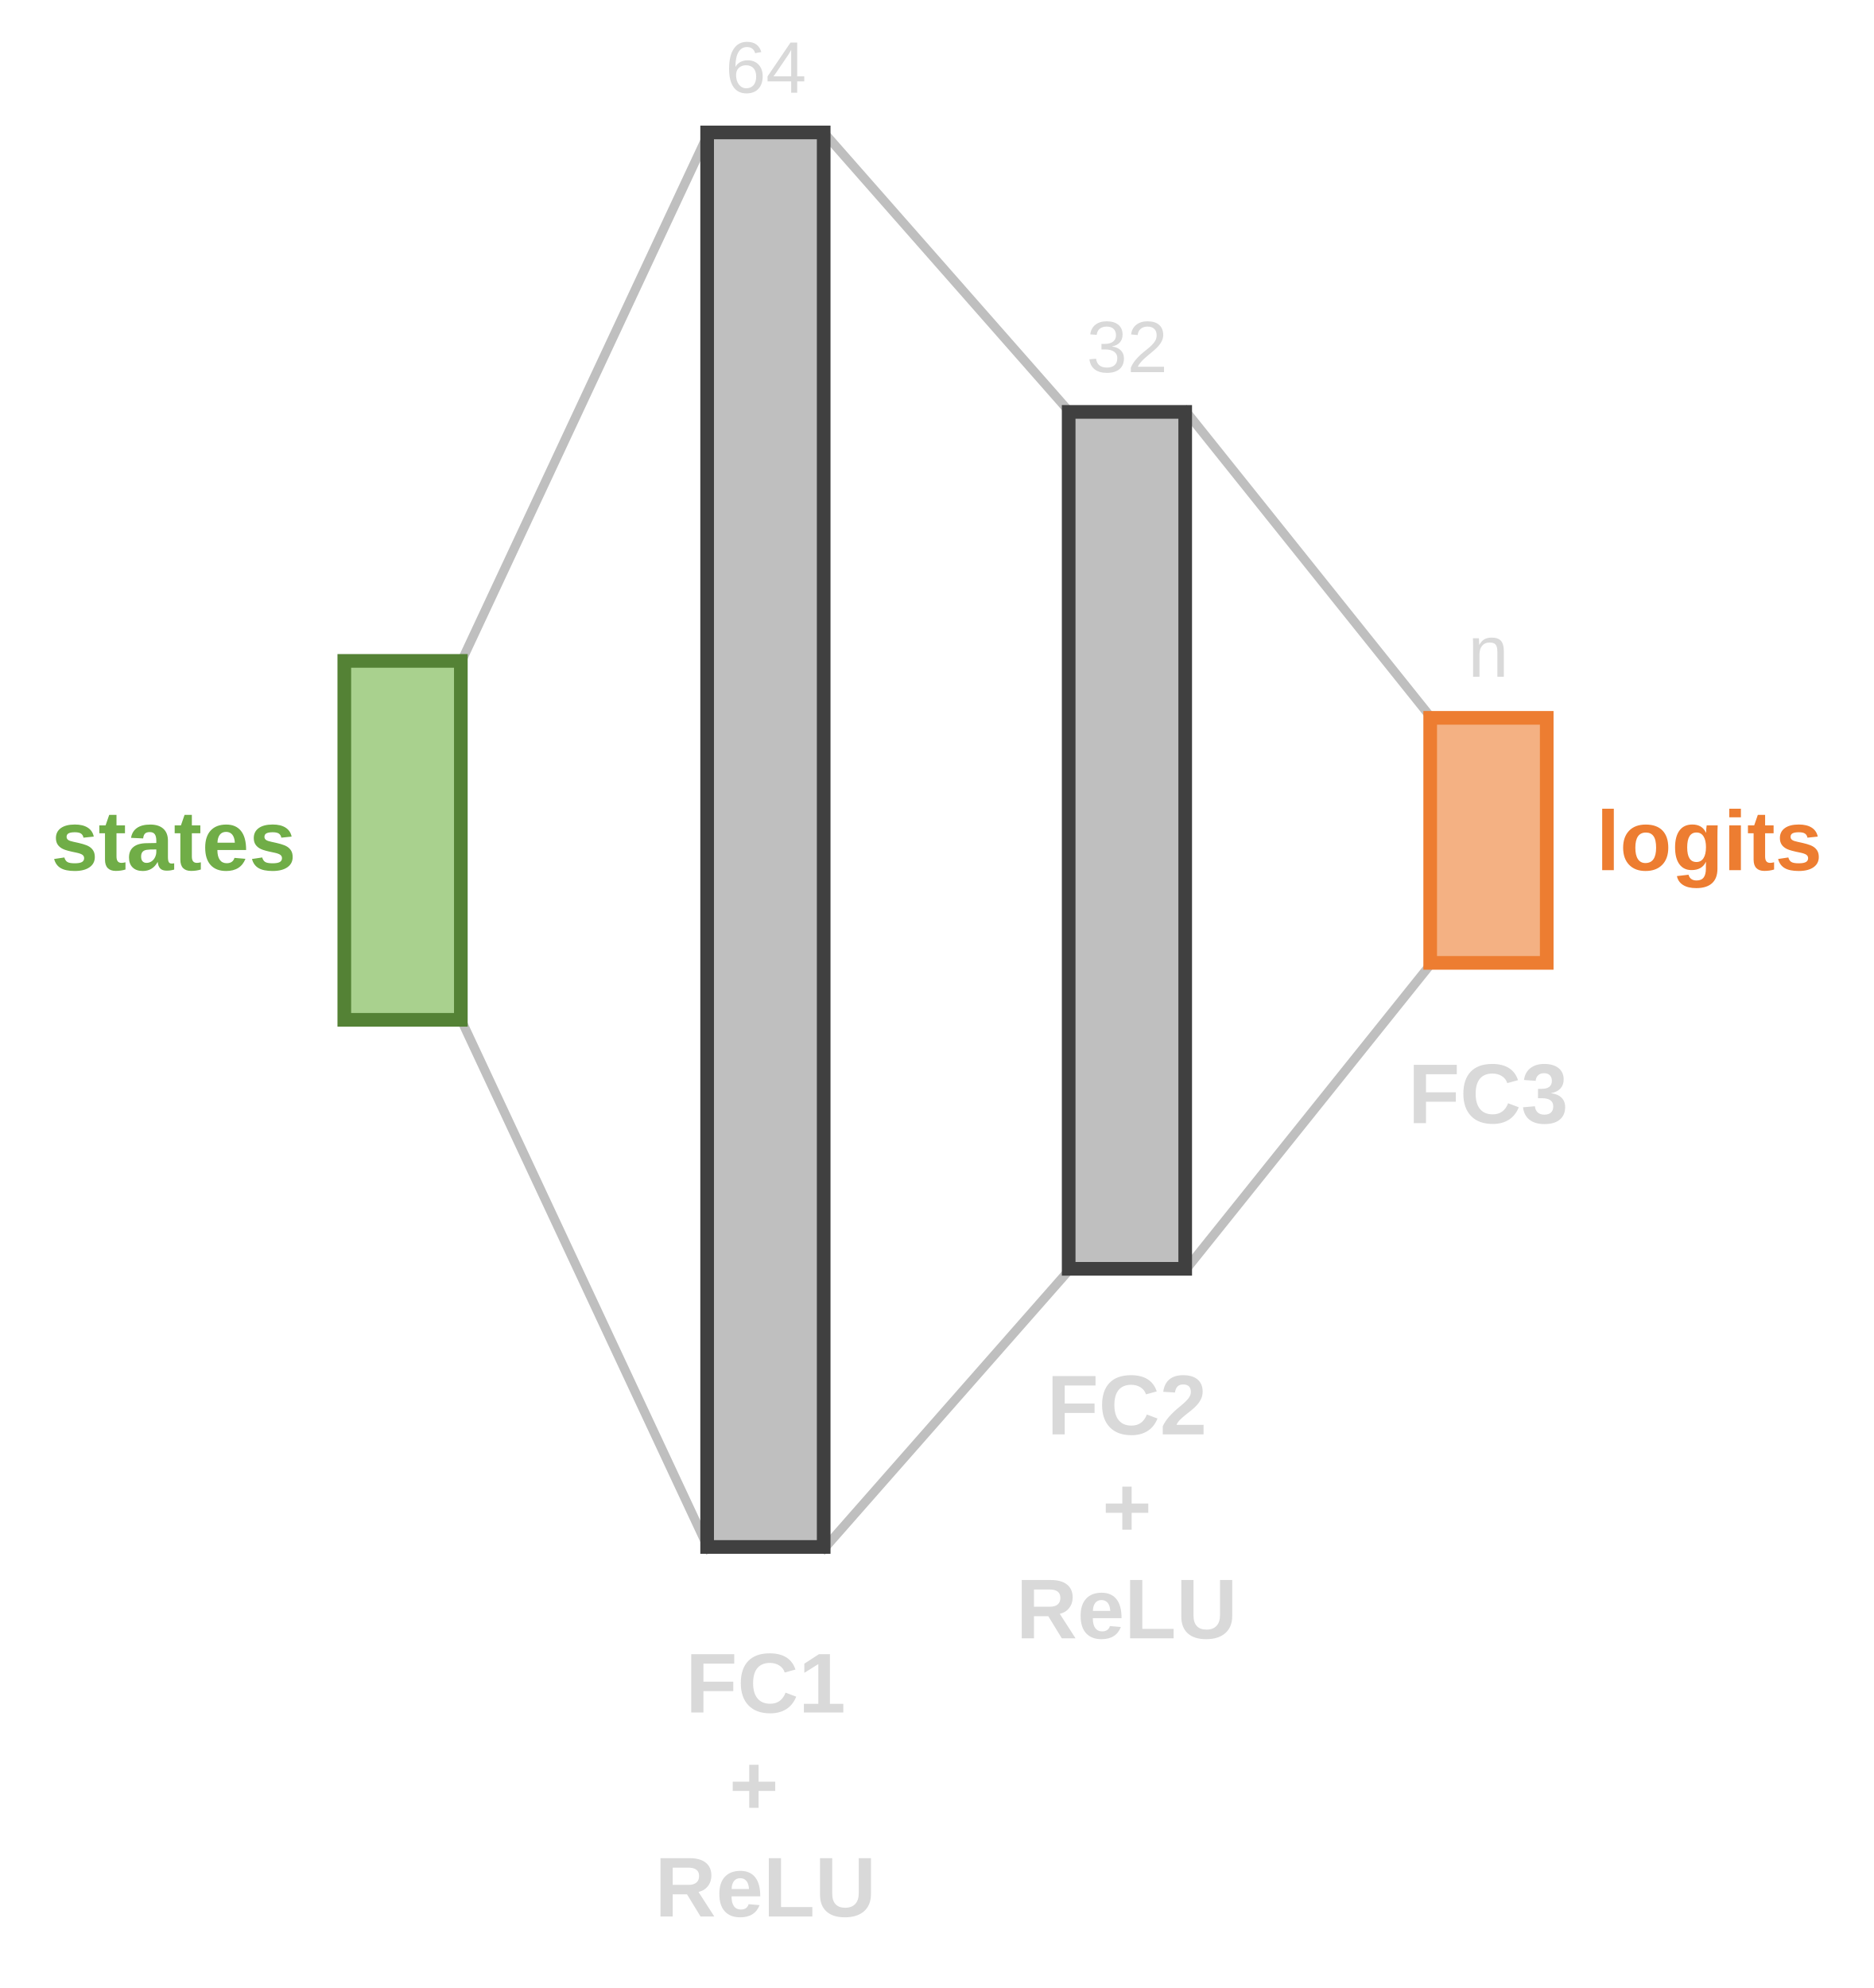
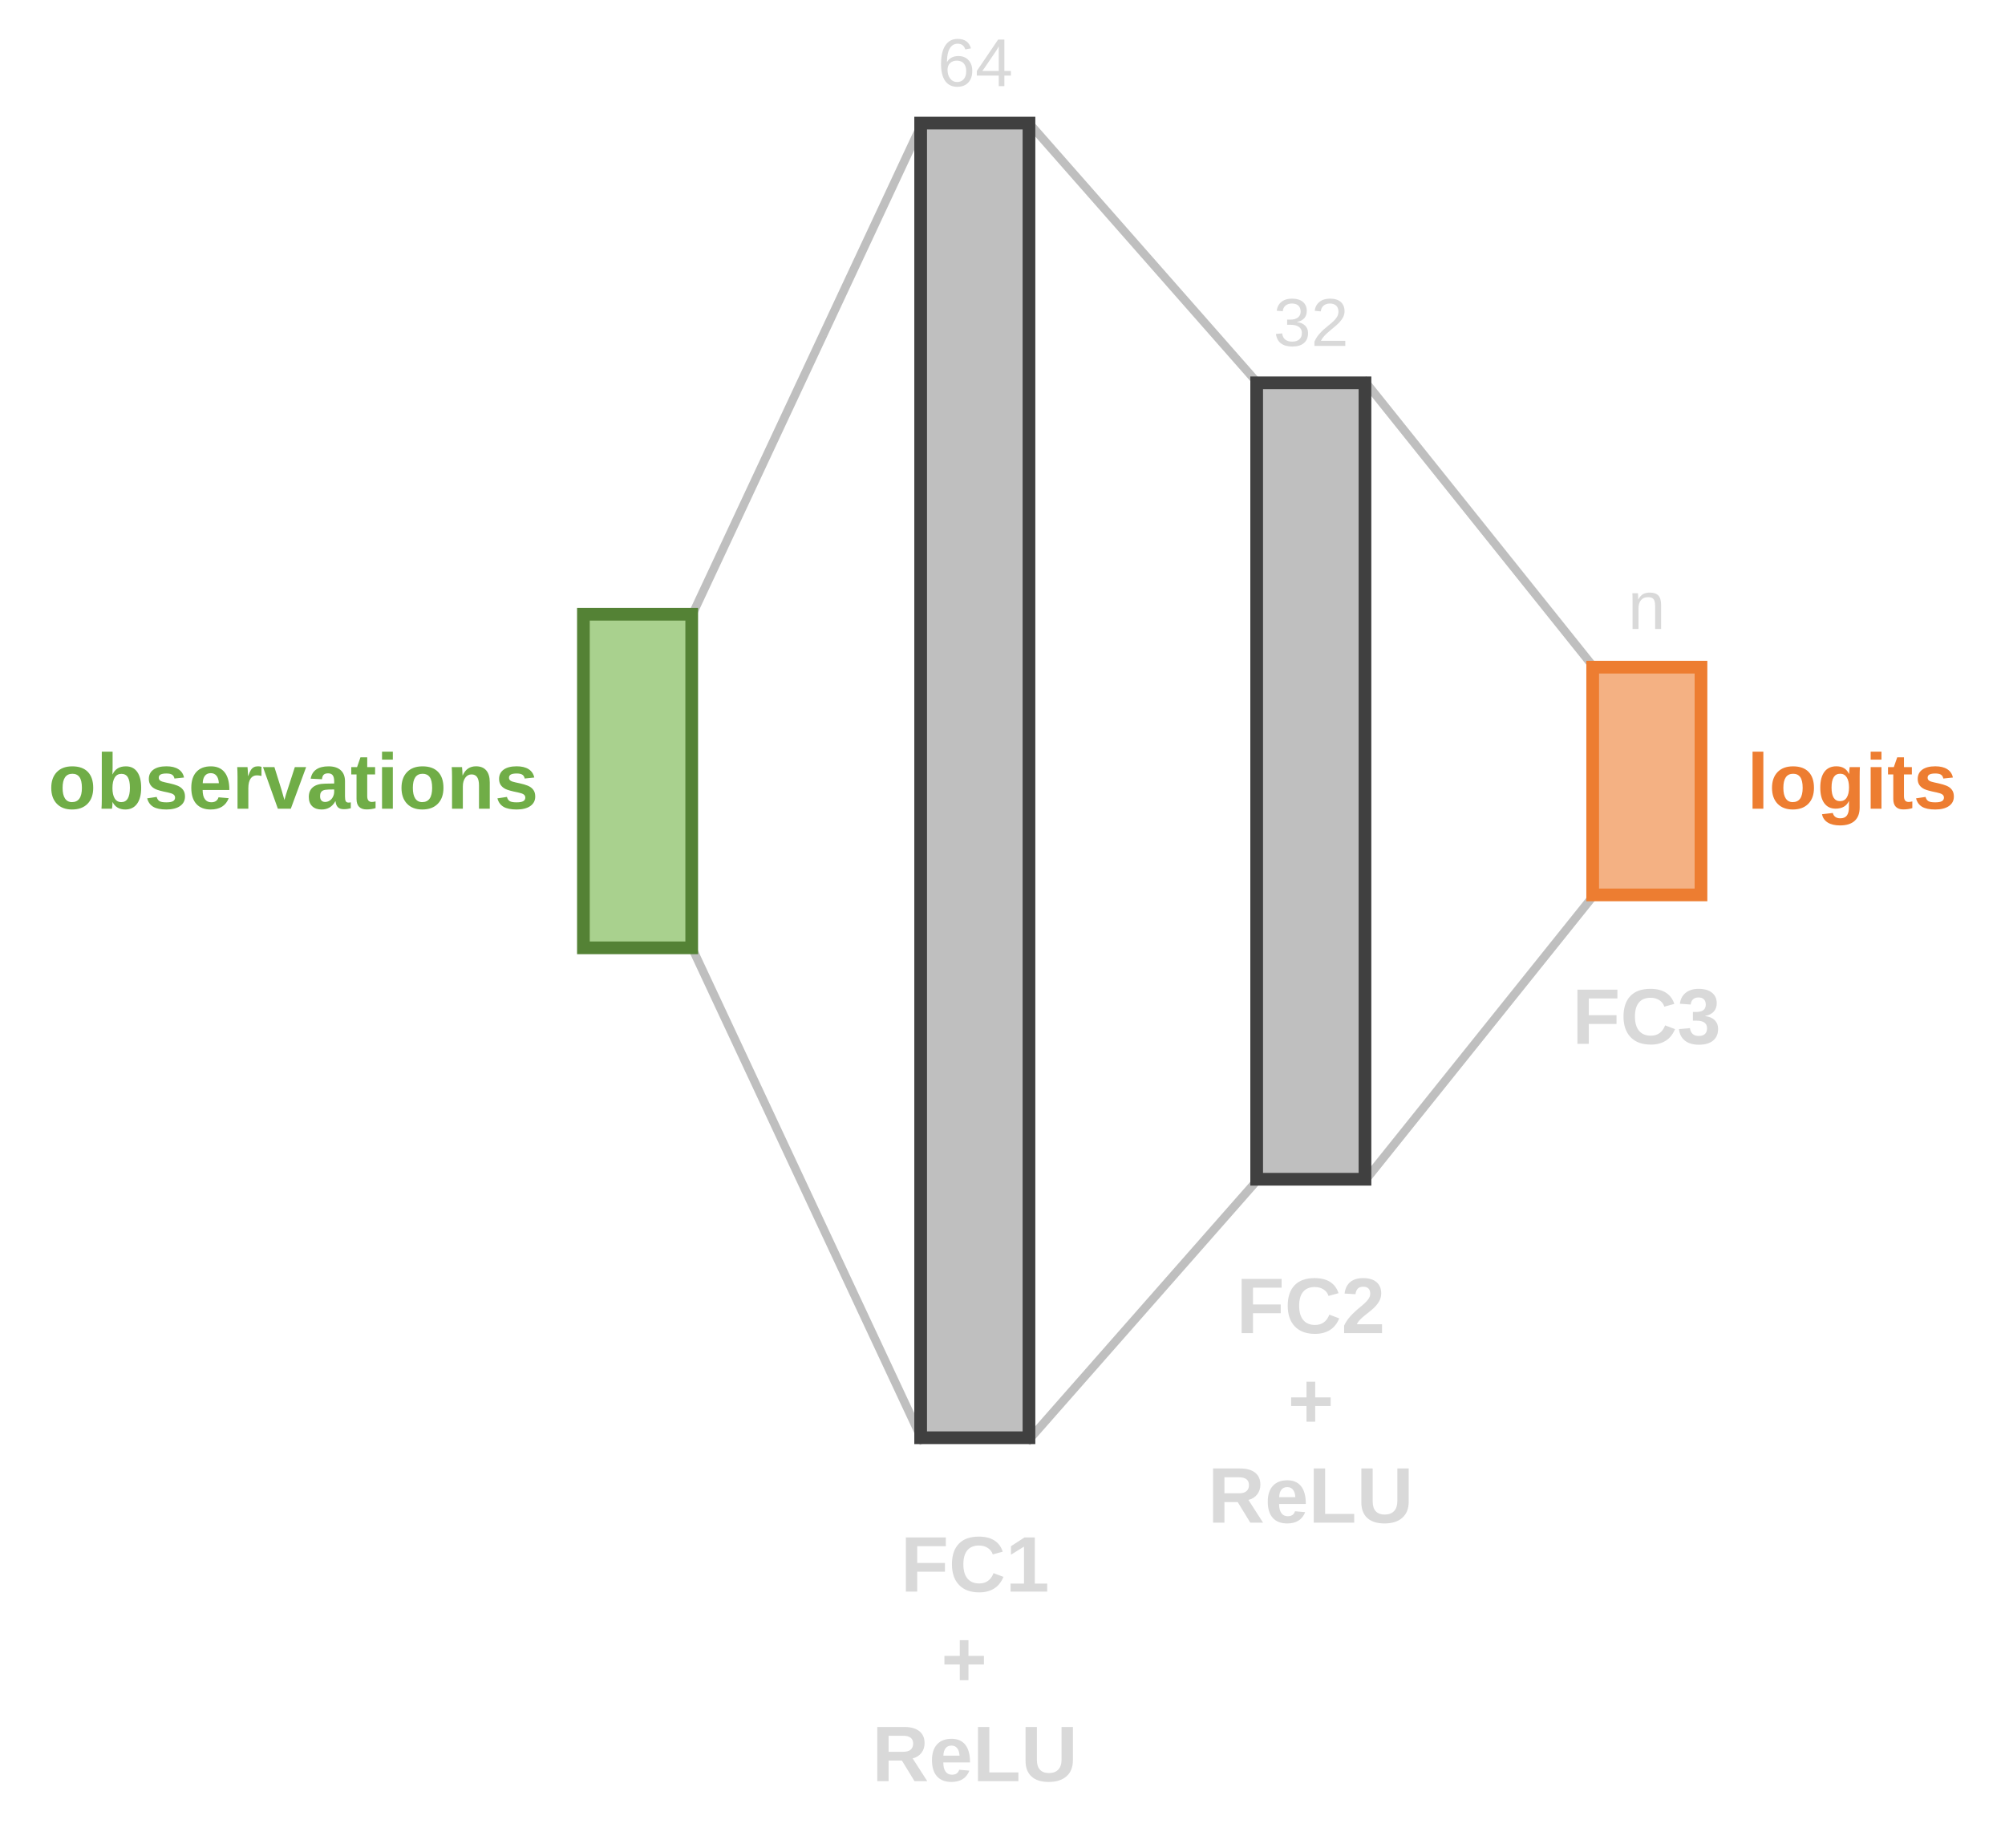
- <svg xmlns="http://www.w3.org/2000/svg" width="1415" height="1501" xml:space="preserve" overflow="hidden">
-   <defs>
-     <clipPath id="clip0">
-       <rect x="4438" y="933" width="1415" height="1501" />
-     </clipPath>
-   </defs>
-   <g clip-path="url(#clip0)" transform="translate(-4438 -933)">
+ <svg xmlns="http://www.w3.org/2000/svg" width="1629" height="1501" xml:space="preserve" overflow="hidden">
+   <g transform="translate(-4224 -933)">
    <path d="M5333.5 1243.5 5518.76 1474.88" stroke="#BFBFBF" stroke-width="6.875" stroke-linecap="square" stroke-miterlimit="8" stroke-dasharray="20.625 6.875" fill="none" fill-rule="evenodd" />
    <path d="M0 0 185.262 231.078" stroke="#BFBFBF" stroke-width="6.875" stroke-linecap="square" stroke-miterlimit="8" stroke-dasharray="20.625 6.875" fill="none" fill-rule="evenodd" transform="matrix(-1 0 0 1 5518.76 1660.5)" />
    <path d="M0 0 185.263 210.592" stroke="#BFBFBF" stroke-width="6.875" stroke-linecap="square" stroke-miterlimit="8" stroke-dasharray="20.625 6.875" fill="none" fill-rule="evenodd" transform="matrix(-1 0 0 1 5245.76 1891.5)" />
    <path d="M5060.5 1033.5 5245.76 1244.09" stroke="#BFBFBF" stroke-width="6.875" stroke-linecap="square" stroke-miterlimit="8" stroke-dasharray="20.625 6.875" fill="none" fill-rule="evenodd" />
    <path d="M0 0 186.511 398.782" stroke="#BFBFBF" stroke-width="6.875" stroke-linecap="square" stroke-miterlimit="8" stroke-dasharray="20.625 6.875" fill="none" fill-rule="evenodd" transform="matrix(-1 0 0 1 4973.01 1033.5)" />
    <path d="M4786.5 1703.5 4973.01 2102.28" stroke="#BFBFBF" stroke-width="6.875" stroke-linecap="square" stroke-miterlimit="8" stroke-dasharray="20.625 6.875" fill="none" fill-rule="evenodd" />
    <rect x="4972" y="1033" width="88" height="1068" stroke="#404040" stroke-width="10.312" stroke-miterlimit="8" fill="#BFBFBF" />
    <rect x="5245" y="1244" width="88" height="647" stroke="#404040" stroke-width="10.312" stroke-miterlimit="8" fill="#BFBFBF" />
    <text fill="#D9D9D9" font-family="Arial,Arial_MSFontService,sans-serif" font-weight="700" font-size="64" transform="matrix(1 0 0 1 4955.7 2226)">FC1</text>
    <text fill="#D9D9D9" font-family="Arial,Arial_MSFontService,sans-serif" font-weight="700" font-size="64" transform="matrix(1 0 0 1 4988.63 2303)">+ </text>
    <text fill="#D9D9D9" font-family="Arial,Arial_MSFontService,sans-serif" font-weight="700" font-size="64" transform="matrix(1 0 0 1 4932.48 2380)">ReLU</text>
    <text fill="#D9D9D9" font-family="Arial,Arial_MSFontService,sans-serif" font-weight="700" font-size="64" transform="matrix(1 0 0 1 5228.52 2016)">FC2</text>
    <text fill="#D9D9D9" font-family="Arial,Arial_MSFontService,sans-serif" font-weight="700" font-size="64" transform="matrix(1 0 0 1 5270.34 2093)">+</text>
    <text fill="#D9D9D9" font-family="Arial,Arial_MSFontService,sans-serif" font-weight="700" font-size="64" transform="matrix(1 0 0 1 5205.3 2170)">ReLU</text>
    <text fill="#D9D9D9" font-family="Arial,Arial_MSFontService,sans-serif" font-weight="700" font-size="64" transform="matrix(1 0 0 1 5501.33 1781)">FC3</text>
    <rect x="4698" y="1432" width="88" height="271" stroke="#548235" stroke-width="10.312" stroke-miterlimit="8" fill="#A9D18E" />
    <rect x="5518" y="1475" width="88" height="185" stroke="#ED7D31" stroke-width="10.312" stroke-miterlimit="8" fill="#F4B183" />
-     <text fill="#70AD47" font-family="Arial,Arial_MSFontService,sans-serif" font-weight="700" font-size="64" transform="matrix(1 0 0 1 4476.63 1590)">states</text>
+     <text fill="#70AD47" font-family="Arial,Arial_MSFontService,sans-serif" font-weight="700" font-size="64" transform="matrix(1 0 0 1 4263.14 1590)">observations</text>
    <text fill="#ED7D31" font-family="Arial,Arial_MSFontService,sans-serif" font-weight="700" font-size="64" transform="matrix(1 0 0 1 5643.42 1590)">logits</text>
    <text fill="#D9D9D9" font-family="Arial,Arial_MSFontService,sans-serif" font-weight="400" font-size="55" transform="matrix(1 0 0 1 4985.77 1003)">64</text>
    <text fill="#D9D9D9" font-family="Arial,Arial_MSFontService,sans-serif" font-weight="400" font-size="55" transform="matrix(1 0 0 1 5258.58 1214)">32</text>
    <text fill="#D9D9D9" font-family="Arial,Arial_MSFontService,sans-serif" font-weight="400" font-size="55" transform="matrix(1 0 0 1 5546.59 1444)">n</text>
  </g>
</svg>
